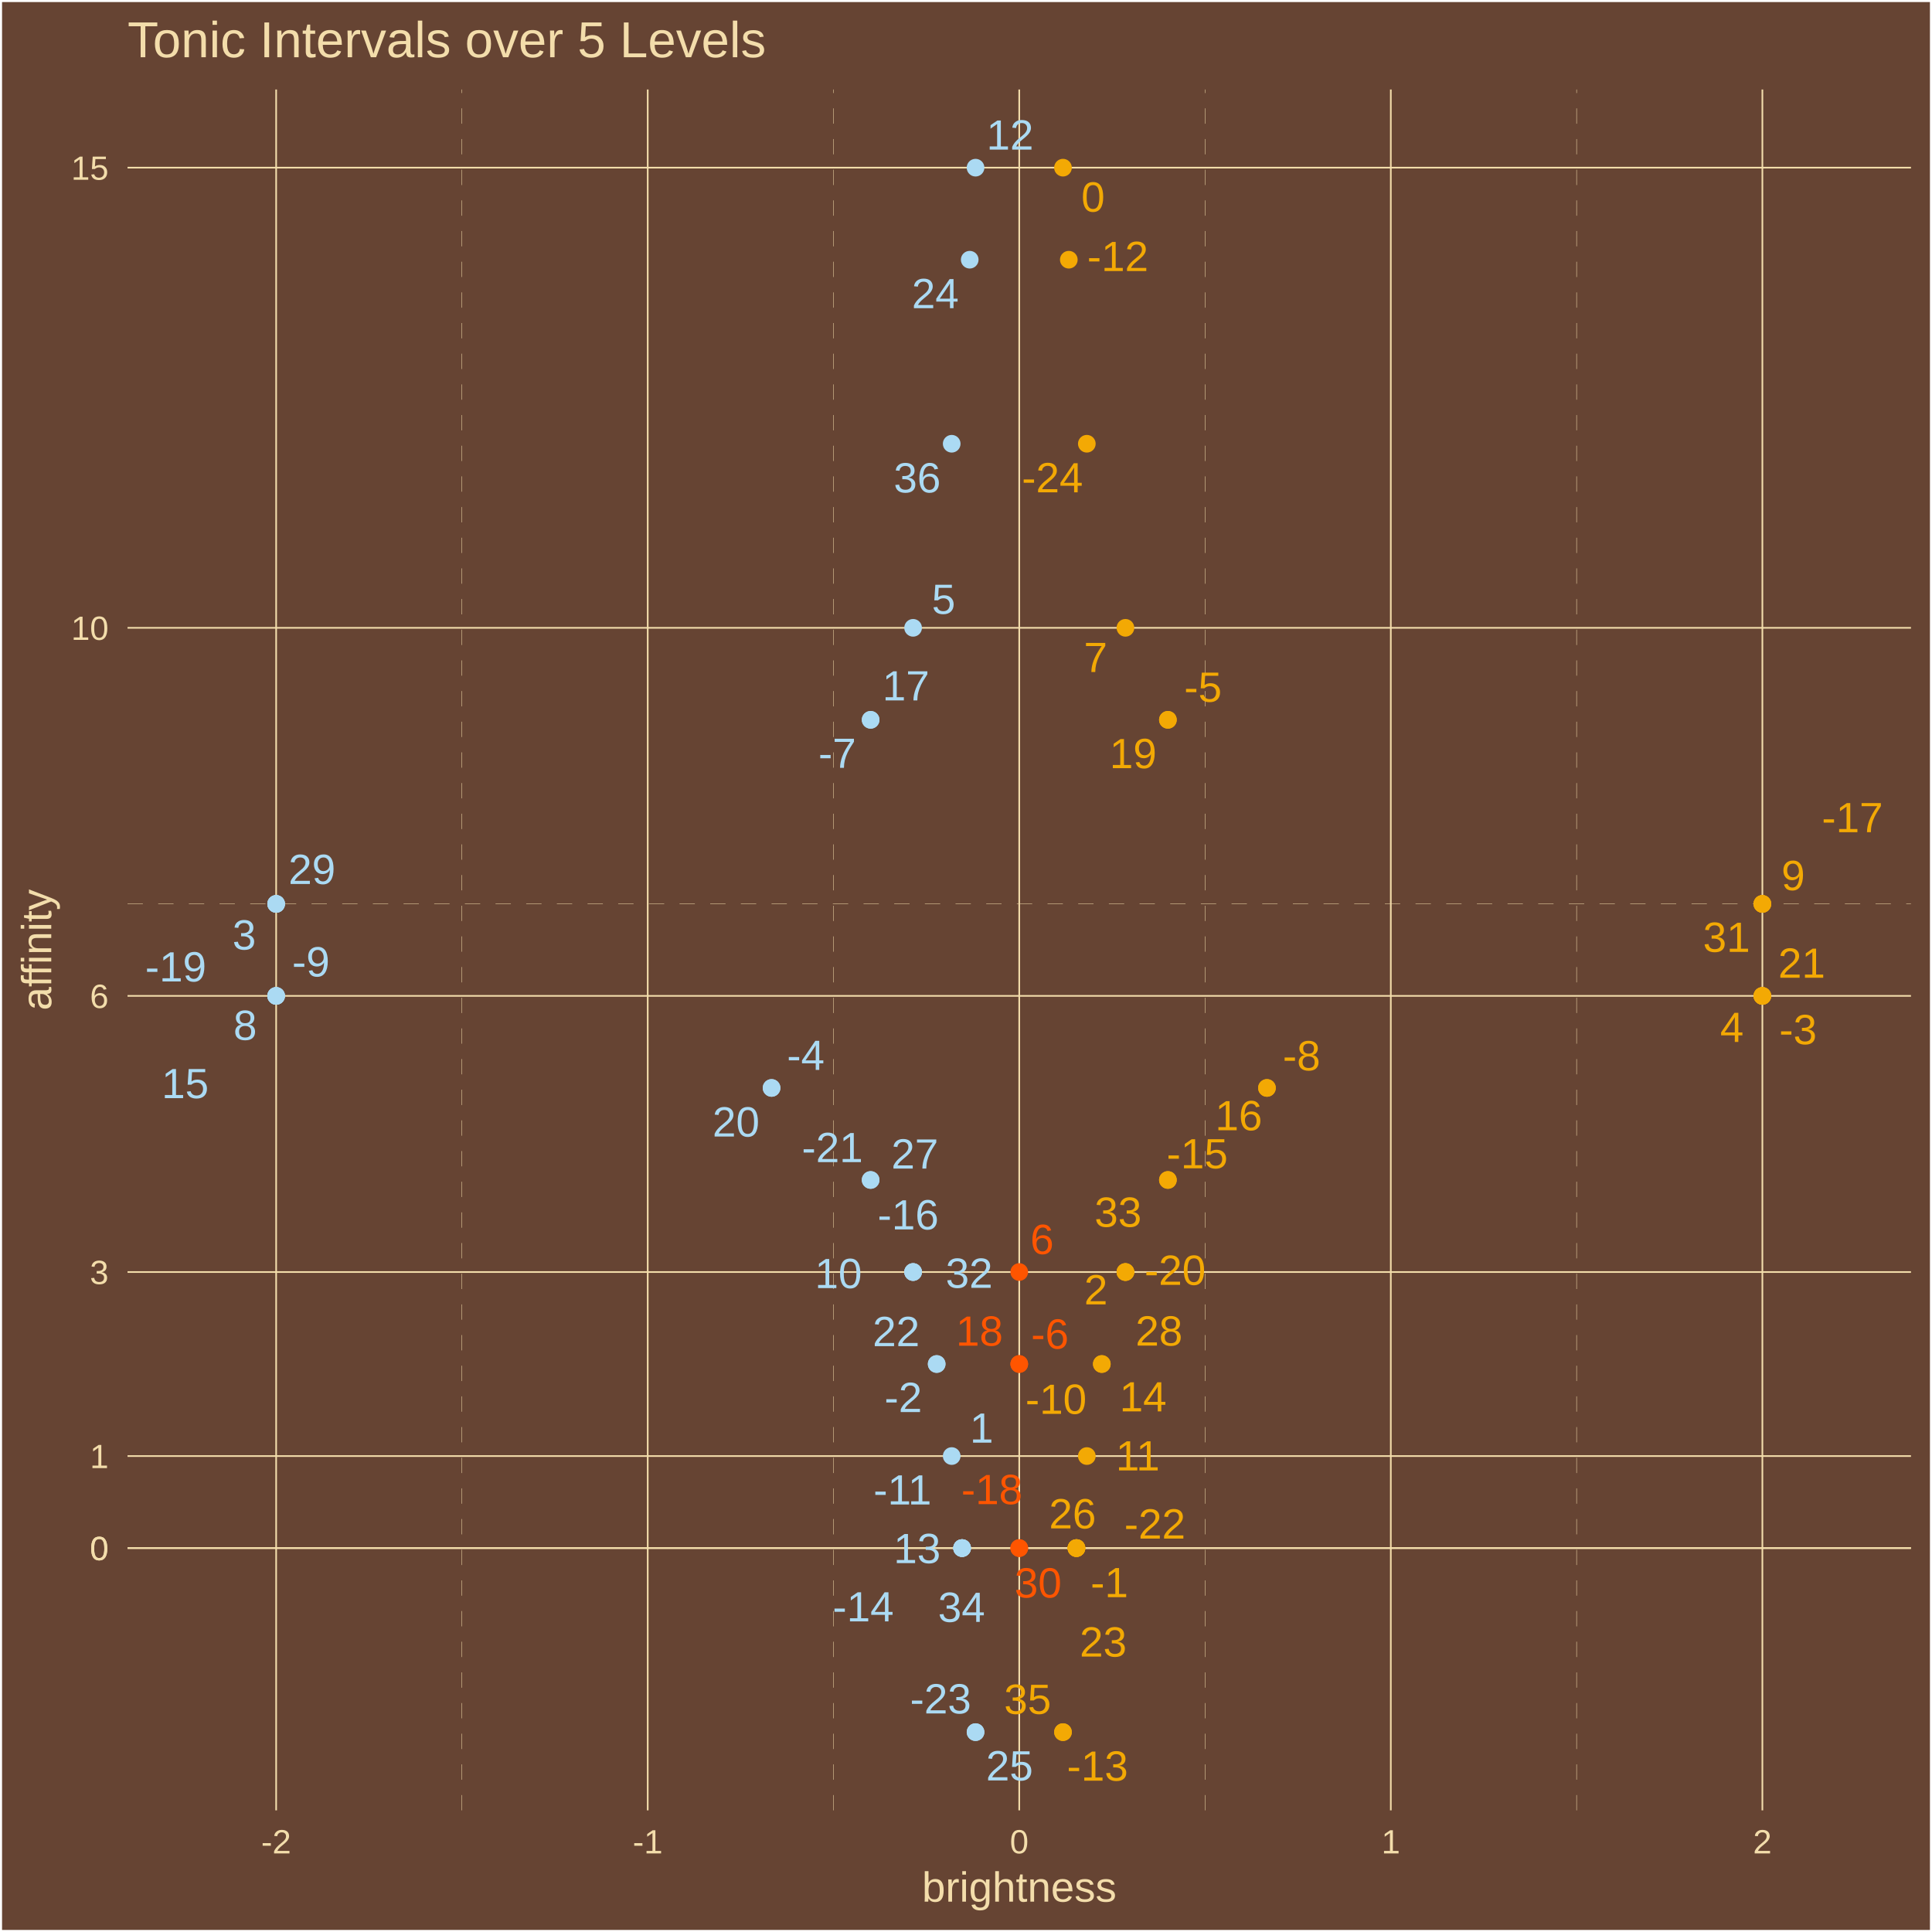
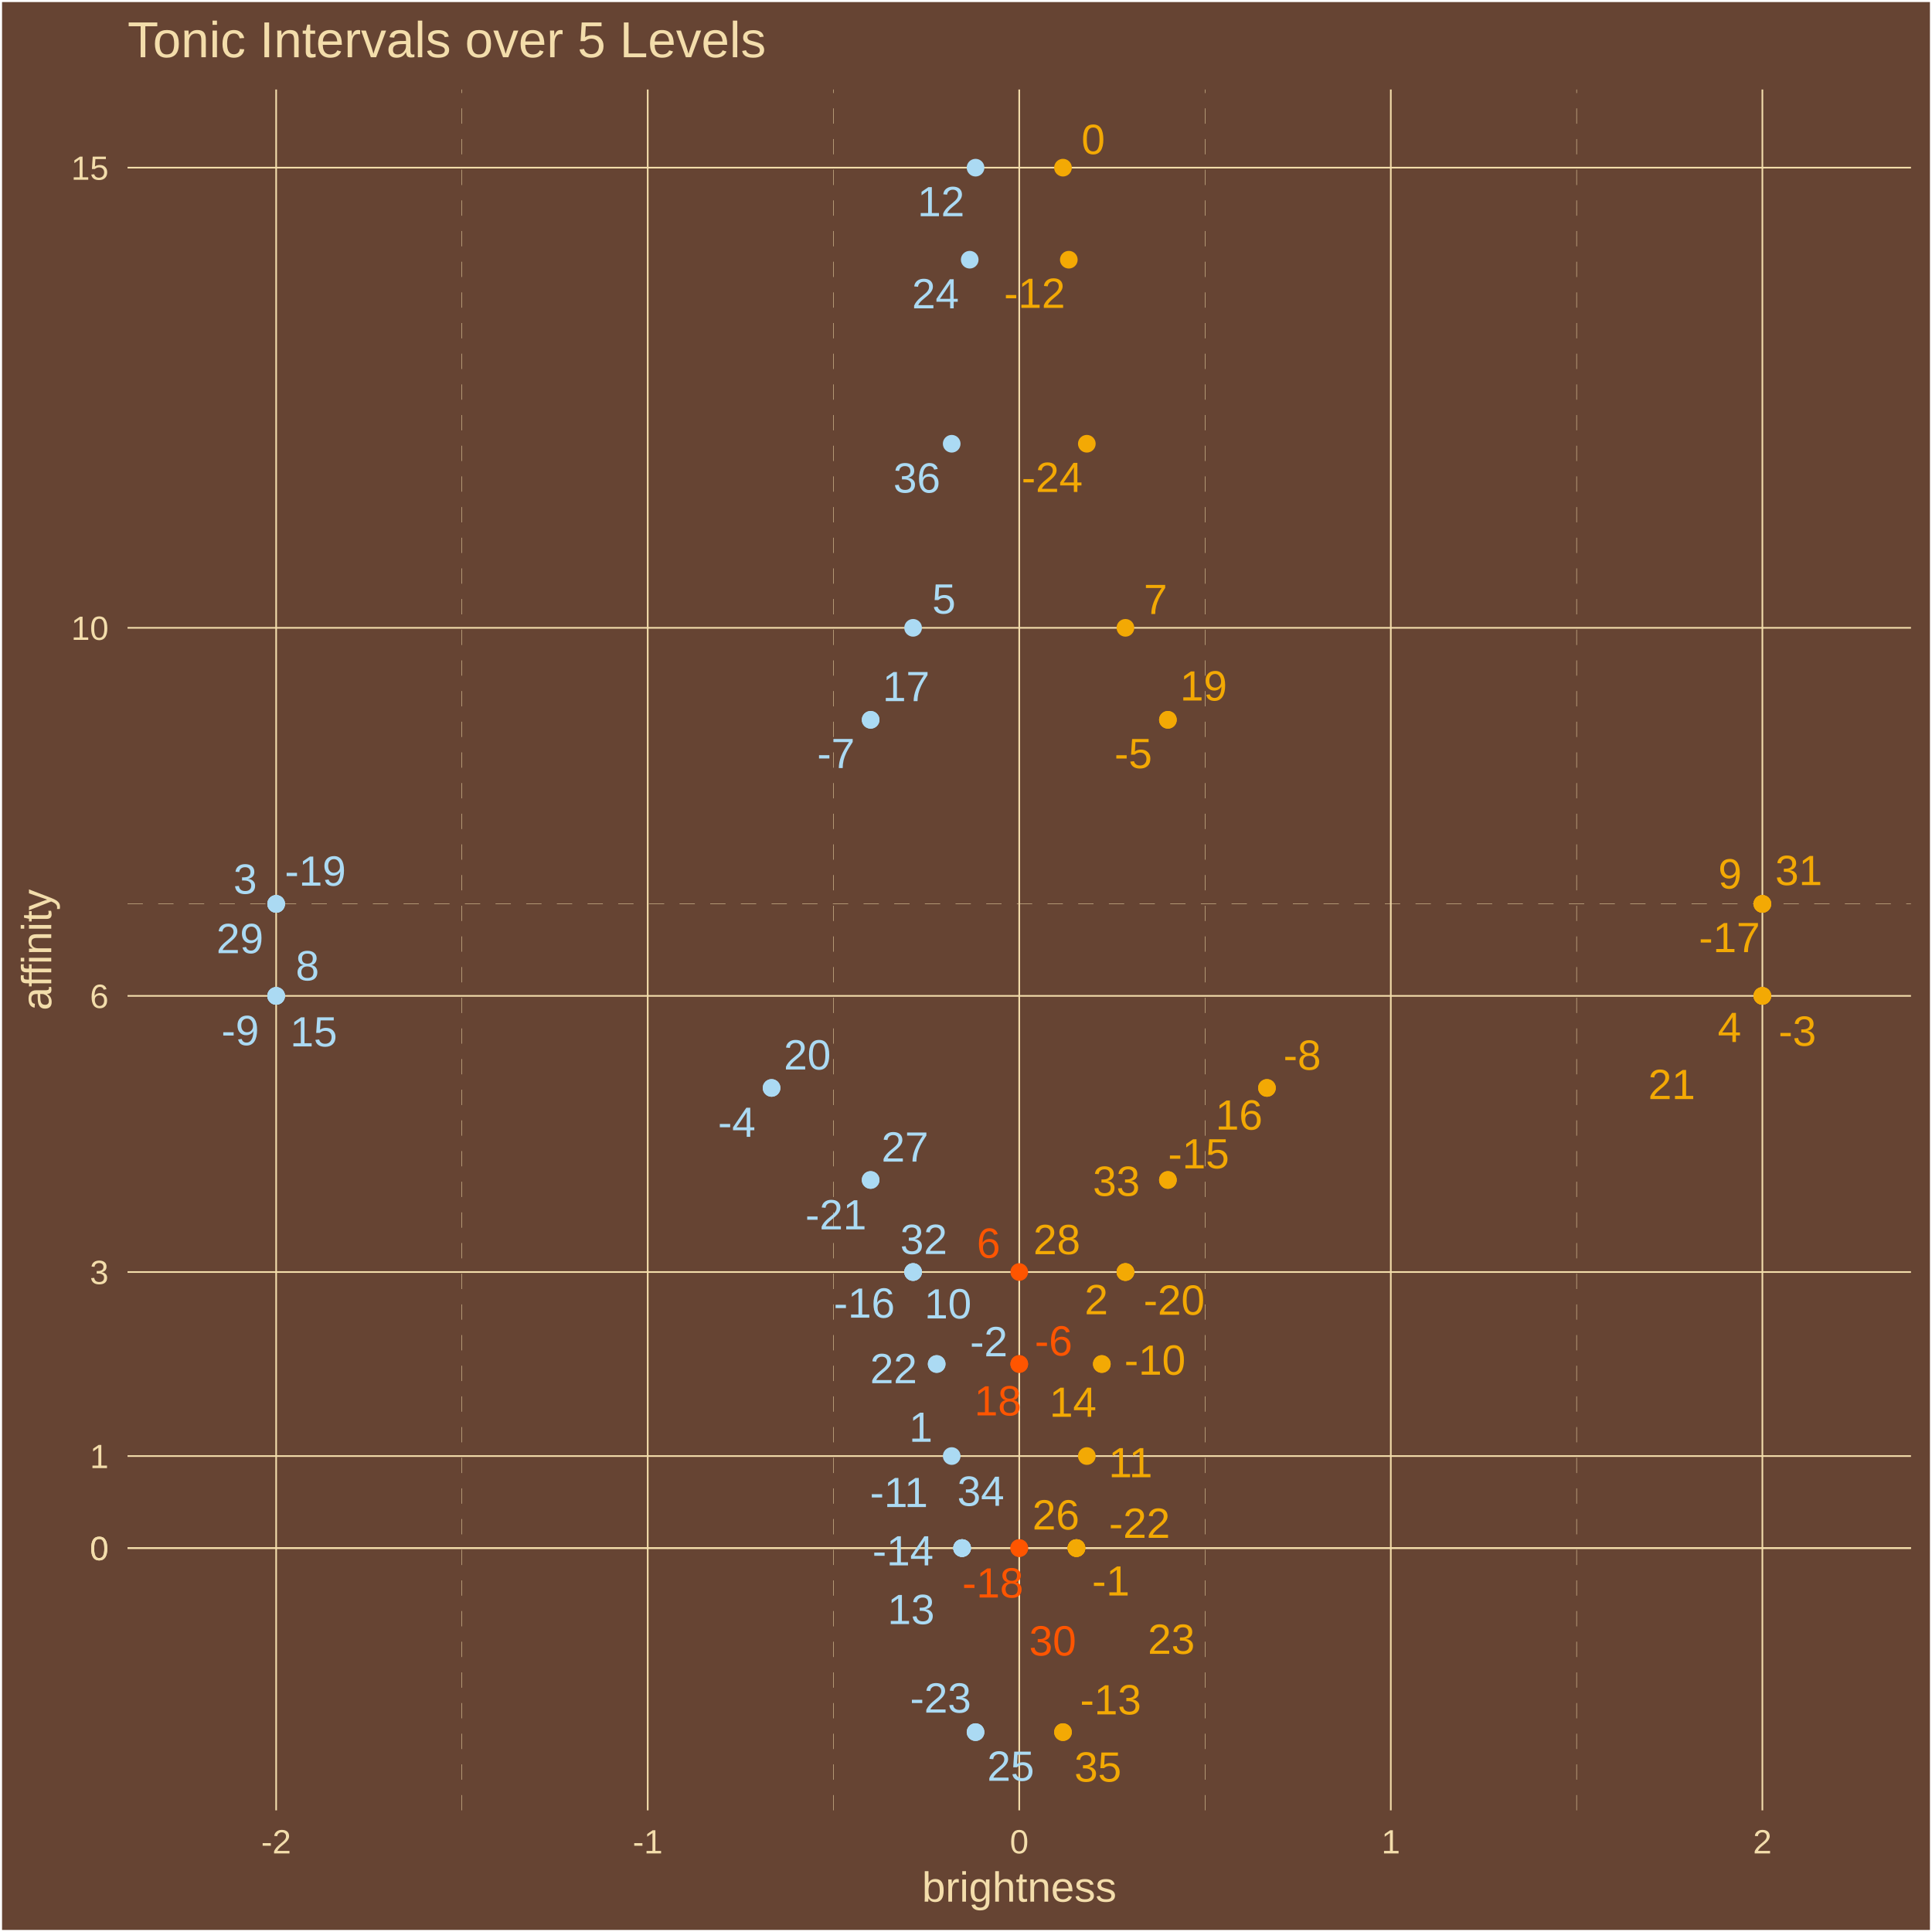
<svg xmlns="http://www.w3.org/2000/svg" class="svglite" width="504.00pt" height="504.00pt" viewBox="0 0 504.00 504.00">
  <defs>
    <style type="text/css">
    .svglite line, .svglite polyline, .svglite polygon, .svglite path, .svglite rect, .svglite circle {
      fill: none;
      stroke: #000000;
      stroke-linecap: round;
      stroke-linejoin: round;
      stroke-miterlimit: 10.00;
    }
    .svglite text {
      white-space: pre;
    }
  </style>
  </defs>
  <rect width="100%" height="100%" style="stroke: none; fill: #664433;" />
  <defs>
    <clipPath id="cpMC4wMHw1MDQuMDB8MC4wMHw1MDQuMDA=">
      <rect x="0.00" y="0.00" width="504.00" height="504.00" />
    </clipPath>
  </defs>
  <g clip-path="url(#cpMC4wMHw1MDQuMDB8MC4wMHw1MDQuMDA=)">
    <rect x="0.00" y="0" width="504.00" height="504.00" style="stroke-width: 1.07; stroke: #FFFFFF; fill: #664433;" />
  </g>
  <defs>
    <clipPath id="cpMzMuMjd8NDk4LjUyfDIzLjM0fDQ3Mi4yNw==">
      <rect x="33.27" y="23.34" width="465.25" height="448.93" />
    </clipPath>
  </defs>
  <g clip-path="url(#cpMzMuMjd8NDk4LjUyfDIzLjM0fDQ3Mi4yNw==)">
    <rect x="33.27" y="23.34" width="465.25" height="448.93" style="stroke-width: 1.07; stroke: none; fill: #664433;" />
    <polyline points="33.27,235.80 498.52,235.80 " style="stroke-width: 0.11; stroke: #F3DDAB; stroke-dasharray: 4.00,4.00; stroke-linecap: butt;" />
    <polyline points="120.50,472.27 120.50,23.34 " style="stroke-width: 0.11; stroke: #F3DDAB; stroke-dasharray: 4.00,4.00; stroke-linecap: butt;" />
    <polyline points="217.43,472.27 217.43,23.34 " style="stroke-width: 0.11; stroke: #F3DDAB; stroke-dasharray: 4.00,4.00; stroke-linecap: butt;" />
    <polyline points="314.36,472.27 314.36,23.34 " style="stroke-width: 0.11; stroke: #F3DDAB; stroke-dasharray: 4.00,4.00; stroke-linecap: butt;" />
    <polyline points="411.29,472.27 411.29,23.34 " style="stroke-width: 0.11; stroke: #F3DDAB; stroke-dasharray: 4.00,4.00; stroke-linecap: butt;" />
    <polyline points="33.27,403.85 498.52,403.85 " style="stroke-width: 0.43; stroke: #F3DDAB; stroke-linecap: butt;" />
    <polyline points="33.27,403.85 498.52,403.85 " style="stroke-width: 0.43; stroke: #F3DDAB; stroke-linecap: butt;" />
    <polyline points="33.27,379.84 498.52,379.84 " style="stroke-width: 0.43; stroke: #F3DDAB; stroke-linecap: butt;" />
    <polyline points="33.27,331.83 498.52,331.83 " style="stroke-width: 0.43; stroke: #F3DDAB; stroke-linecap: butt;" />
    <polyline points="33.27,259.80 498.52,259.80 " style="stroke-width: 0.43; stroke: #F3DDAB; stroke-linecap: butt;" />
    <polyline points="33.27,163.78 498.52,163.78 " style="stroke-width: 0.43; stroke: #F3DDAB; stroke-linecap: butt;" />
    <polyline points="33.27,43.74 498.52,43.74 " style="stroke-width: 0.43; stroke: #F3DDAB; stroke-linecap: butt;" />
    <polyline points="72.04,472.27 72.04,23.34 " style="stroke-width: 0.43; stroke: #F3DDAB; stroke-linecap: butt;" />
    <polyline points="168.97,472.27 168.97,23.34 " style="stroke-width: 0.43; stroke: #F3DDAB; stroke-linecap: butt;" />
    <polyline points="265.89,472.27 265.89,23.34 " style="stroke-width: 0.43; stroke: #F3DDAB; stroke-linecap: butt;" />
    <polyline points="362.82,472.27 362.82,23.34 " style="stroke-width: 0.43; stroke: #F3DDAB; stroke-linecap: butt;" />
    <polyline points="459.75,472.27 459.75,23.34 " style="stroke-width: 0.43; stroke: #F3DDAB; stroke-linecap: butt;" />
    <circle cx="283.52" cy="115.76" r="1.95" style="stroke-width: 0.71; stroke: #F3A904; fill: #F3A904;" />
    <circle cx="254.49" cy="451.86" r="1.95" style="stroke-width: 0.71; stroke: #ABDAF3; fill: #ABDAF3;" />
    <circle cx="280.81" cy="403.85" r="1.95" style="stroke-width: 0.71; stroke: #F3A904; fill: #F3A904;" />
    <circle cx="227.12" cy="307.82" r="1.95" style="stroke-width: 0.71; stroke: #ABDAF3; fill: #ABDAF3;" />
    <circle cx="293.59" cy="331.83" r="1.95" style="stroke-width: 0.71; stroke: #F3A904; fill: #F3A904;" />
    <circle cx="72.04" cy="235.80" r="1.95" style="stroke-width: 0.71; stroke: #ABDAF3; fill: #ABDAF3;" />
    <circle cx="265.89" cy="403.85" r="1.95" style="stroke-width: 0.71; stroke: #FF5500; fill: #FF5500;" />
    <circle cx="459.75" cy="235.80" r="1.95" style="stroke-width: 0.71; stroke: #F3A904; fill: #F3A904;" />
    <circle cx="238.20" cy="331.83" r="1.95" style="stroke-width: 0.71; stroke: #ABDAF3; fill: #ABDAF3;" />
    <circle cx="304.67" cy="307.82" r="1.95" style="stroke-width: 0.71; stroke: #F3A904; fill: #F3A904;" />
    <circle cx="250.98" cy="403.85" r="1.95" style="stroke-width: 0.71; stroke: #ABDAF3; fill: #ABDAF3;" />
    <circle cx="277.30" cy="451.86" r="1.95" style="stroke-width: 0.71; stroke: #F3A904; fill: #F3A904;" />
    <circle cx="278.82" cy="67.75" r="1.95" style="stroke-width: 0.71; stroke: #F3A904; fill: #F3A904;" />
    <circle cx="250.98" cy="403.85" r="1.95" style="stroke-width: 0.71; stroke: #ABDAF3; fill: #ABDAF3;" />
    <circle cx="287.43" cy="355.83" r="1.95" style="stroke-width: 0.71; stroke: #F3A904; fill: #F3A904;" />
    <circle cx="72.04" cy="259.80" r="1.95" style="stroke-width: 0.71; stroke: #ABDAF3; fill: #ABDAF3;" />
    <circle cx="330.51" cy="283.81" r="1.95" style="stroke-width: 0.71; stroke: #F3A904; fill: #F3A904;" />
    <circle cx="227.12" cy="187.78" r="1.95" style="stroke-width: 0.71; stroke: #ABDAF3; fill: #ABDAF3;" />
    <circle cx="265.89" cy="355.83" r="1.95" style="stroke-width: 0.71; stroke: #FF5500; fill: #FF5500;" />
    <circle cx="304.67" cy="187.78" r="1.95" style="stroke-width: 0.71; stroke: #F3A904; fill: #F3A904;" />
    <circle cx="201.28" cy="283.81" r="1.95" style="stroke-width: 0.71; stroke: #ABDAF3; fill: #ABDAF3;" />
    <circle cx="459.75" cy="259.80" r="1.95" style="stroke-width: 0.71; stroke: #F3A904; fill: #F3A904;" />
    <circle cx="244.35" cy="355.83" r="1.95" style="stroke-width: 0.71; stroke: #ABDAF3; fill: #ABDAF3;" />
    <circle cx="280.81" cy="403.85" r="1.95" style="stroke-width: 0.71; stroke: #F3A904; fill: #F3A904;" />
    <circle cx="277.30" cy="43.74" r="1.95" style="stroke-width: 0.71; stroke: #F3A904; fill: #F3A904;" />
    <circle cx="248.27" cy="379.84" r="1.95" style="stroke-width: 0.71; stroke: #ABDAF3; fill: #ABDAF3;" />
    <circle cx="293.59" cy="331.83" r="1.95" style="stroke-width: 0.71; stroke: #F3A904; fill: #F3A904;" />
    <circle cx="72.04" cy="235.80" r="1.95" style="stroke-width: 0.71; stroke: #ABDAF3; fill: #ABDAF3;" />
    <circle cx="459.75" cy="259.80" r="1.95" style="stroke-width: 0.71; stroke: #F3A904; fill: #F3A904;" />
    <circle cx="238.20" cy="163.78" r="1.95" style="stroke-width: 0.71; stroke: #ABDAF3; fill: #ABDAF3;" />
    <circle cx="265.89" cy="331.83" r="1.95" style="stroke-width: 0.71; stroke: #FF5500; fill: #FF5500;" />
    <circle cx="293.59" cy="163.78" r="1.95" style="stroke-width: 0.71; stroke: #F3A904; fill: #F3A904;" />
    <circle cx="72.04" cy="259.80" r="1.95" style="stroke-width: 0.71; stroke: #ABDAF3; fill: #ABDAF3;" />
    <circle cx="459.75" cy="235.80" r="1.95" style="stroke-width: 0.71; stroke: #F3A904; fill: #F3A904;" />
    <circle cx="238.20" cy="331.83" r="1.95" style="stroke-width: 0.71; stroke: #ABDAF3; fill: #ABDAF3;" />
    <circle cx="283.52" cy="379.84" r="1.95" style="stroke-width: 0.71; stroke: #F3A904; fill: #F3A904;" />
    <circle cx="254.49" cy="43.74" r="1.95" style="stroke-width: 0.71; stroke: #ABDAF3; fill: #ABDAF3;" />
    <circle cx="250.98" cy="403.85" r="1.95" style="stroke-width: 0.71; stroke: #ABDAF3; fill: #ABDAF3;" />
    <circle cx="287.43" cy="355.83" r="1.95" style="stroke-width: 0.71; stroke: #F3A904; fill: #F3A904;" />
    <circle cx="72.04" cy="259.80" r="1.95" style="stroke-width: 0.71; stroke: #ABDAF3; fill: #ABDAF3;" />
    <circle cx="330.51" cy="283.81" r="1.95" style="stroke-width: 0.71; stroke: #F3A904; fill: #F3A904;" />
    <circle cx="227.12" cy="187.78" r="1.95" style="stroke-width: 0.71; stroke: #ABDAF3; fill: #ABDAF3;" />
    <circle cx="265.89" cy="355.83" r="1.95" style="stroke-width: 0.71; stroke: #FF5500; fill: #FF5500;" />
    <circle cx="304.67" cy="187.78" r="1.95" style="stroke-width: 0.71; stroke: #F3A904; fill: #F3A904;" />
    <circle cx="201.28" cy="283.81" r="1.95" style="stroke-width: 0.71; stroke: #ABDAF3; fill: #ABDAF3;" />
    <circle cx="459.75" cy="259.80" r="1.95" style="stroke-width: 0.71; stroke: #F3A904; fill: #F3A904;" />
    <circle cx="244.35" cy="355.83" r="1.95" style="stroke-width: 0.71; stroke: #ABDAF3; fill: #ABDAF3;" />
    <circle cx="280.81" cy="403.85" r="1.95" style="stroke-width: 0.71; stroke: #F3A904; fill: #F3A904;" />
    <circle cx="252.97" cy="67.75" r="1.95" style="stroke-width: 0.71; stroke: #ABDAF3; fill: #ABDAF3;" />
    <circle cx="254.49" cy="451.86" r="1.95" style="stroke-width: 0.71; stroke: #ABDAF3; fill: #ABDAF3;" />
    <circle cx="280.81" cy="403.85" r="1.95" style="stroke-width: 0.71; stroke: #F3A904; fill: #F3A904;" />
    <circle cx="227.12" cy="307.82" r="1.95" style="stroke-width: 0.71; stroke: #ABDAF3; fill: #ABDAF3;" />
    <circle cx="293.59" cy="331.83" r="1.95" style="stroke-width: 0.71; stroke: #F3A904; fill: #F3A904;" />
    <circle cx="72.04" cy="235.80" r="1.95" style="stroke-width: 0.71; stroke: #ABDAF3; fill: #ABDAF3;" />
    <circle cx="265.89" cy="403.85" r="1.95" style="stroke-width: 0.71; stroke: #FF5500; fill: #FF5500;" />
    <circle cx="459.75" cy="235.80" r="1.95" style="stroke-width: 0.71; stroke: #F3A904; fill: #F3A904;" />
    <circle cx="238.20" cy="331.83" r="1.95" style="stroke-width: 0.71; stroke: #ABDAF3; fill: #ABDAF3;" />
    <circle cx="304.67" cy="307.82" r="1.95" style="stroke-width: 0.71; stroke: #F3A904; fill: #F3A904;" />
    <circle cx="250.98" cy="403.85" r="1.95" style="stroke-width: 0.71; stroke: #ABDAF3; fill: #ABDAF3;" />
    <circle cx="277.30" cy="451.86" r="1.95" style="stroke-width: 0.71; stroke: #F3A904; fill: #F3A904;" />
    <circle cx="248.27" cy="115.76" r="1.95" style="stroke-width: 0.71; stroke: #ABDAF3; fill: #ABDAF3;" />
-     <line x1="291.50" y1="398.28" x2="281.81" y2="403.32" style="stroke-width: 1.07; stroke: none;" />
-     <line x1="55.62" y1="251.14" x2="71.22" y2="236.56" style="stroke-width: 1.07; stroke: none;" />
-     <line x1="260.08" y1="394.18" x2="265.32" y2="402.89" style="stroke-width: 1.07; stroke: none;" />
-     <line x1="473.46" y1="214.18" x2="460.35" y2="234.86" style="stroke-width: 1.07; stroke: none;" />
-     <line x1="236.92" y1="322.52" x2="238.05" y2="330.73" style="stroke-width: 1.07; stroke: none;" />
-     <line x1="234.96" y1="418.08" x2="250.14" y2="404.59" style="stroke-width: 1.07; stroke: none;" />
-     <line x1="245.20" y1="390.37" x2="250.55" y2="402.83" style="stroke-width: 1.07; stroke: none;" />
-     <line x1="226.64" y1="332.07" x2="237.06" y2="331.85" style="stroke-width: 1.07; stroke: none;" />
-     <line x1="56.23" y1="281.57" x2="71.38" y2="260.71" style="stroke-width: 1.07; stroke: none;" />
-     <line x1="287.37" y1="422.45" x2="281.17" y2="404.89" style="stroke-width: 1.07; stroke: none;" />
-     <line x1="300.36" y1="341.31" x2="294.24" y2="332.73" style="stroke-width: 1.07; stroke: none;" />
-     <line x1="250.84" y1="413.38" x2="250.97" y2="404.95" style="stroke-width: 1.07; stroke: none;" />
-     <text x="274.54" y="128.44" text-anchor="middle" style="font-size: 11.04px;fill: #F3A904; font-family: &quot;Arial&quot;;" textLength="15.94px" lengthAdjust="spacingAndGlyphs">-24</text>
-     <text x="245.39" y="446.99" text-anchor="middle" style="font-size: 11.04px;fill: #ABDAF3; font-family: &quot;Arial&quot;;" textLength="15.94px" lengthAdjust="spacingAndGlyphs">-23</text>
-     <text x="301.27" y="401.37" text-anchor="middle" style="font-size: 11.04px;fill: #F3A904; font-family: &quot;Arial&quot;;" textLength="15.94px" lengthAdjust="spacingAndGlyphs">-22</text>
-     <text x="217.14" y="303.17" text-anchor="middle" style="font-size: 11.04px;fill: #ABDAF3; font-family: &quot;Arial&quot;;" textLength="15.94px" lengthAdjust="spacingAndGlyphs">-21</text>
-     <text x="306.55" y="335.18" text-anchor="middle" style="font-size: 11.04px;fill: #F3A904; font-family: &quot;Arial&quot;;" textLength="15.94px" lengthAdjust="spacingAndGlyphs">-20</text>
-     <text x="45.85" y="256.03" text-anchor="middle" style="font-size: 11.04px;fill: #ABDAF3; font-family: &quot;Arial&quot;;" textLength="15.94px" lengthAdjust="spacingAndGlyphs">-19</text>
-     <text x="258.75" y="392.38" text-anchor="middle" style="font-size: 11.04px;fill: #FF5500; font-family: &quot;Arial&quot;;" textLength="15.94px" lengthAdjust="spacingAndGlyphs">-18</text>
-     <text x="483.23" y="217.09" text-anchor="middle" style="font-size: 11.04px;fill: #F3A904; font-family: &quot;Arial&quot;;" textLength="15.94px" lengthAdjust="spacingAndGlyphs">-17</text>
-     <text x="236.91" y="320.72" text-anchor="middle" style="font-size: 11.04px;fill: #ABDAF3; font-family: &quot;Arial&quot;;" textLength="15.94px" lengthAdjust="spacingAndGlyphs">-16</text>
-     <text x="312.32" y="304.78" text-anchor="middle" style="font-size: 11.04px;fill: #F3A904; font-family: &quot;Arial&quot;;" textLength="15.94px" lengthAdjust="spacingAndGlyphs">-15</text>
-     <text x="225.19" y="422.98" text-anchor="middle" style="font-size: 11.04px;fill: #ABDAF3; font-family: &quot;Arial&quot;;" textLength="15.94px" lengthAdjust="spacingAndGlyphs">-14</text>
-     <text x="286.31" y="464.52" text-anchor="middle" style="font-size: 11.04px;fill: #F3A904; font-family: &quot;Arial&quot;;" textLength="15.94px" lengthAdjust="spacingAndGlyphs">-13</text>
-     <text x="291.60" y="70.71" text-anchor="middle" style="font-size: 11.04px;fill: #F3A904; font-family: &quot;Arial&quot;;" textLength="15.94px" lengthAdjust="spacingAndGlyphs">-12</text>
-     <text x="235.43" y="392.48" text-anchor="middle" style="font-size: 11.04px;fill: #ABDAF3; font-family: &quot;Arial&quot;;" textLength="15.94px" lengthAdjust="spacingAndGlyphs">-11</text>
-     <text x="275.48" y="368.83" text-anchor="middle" style="font-size: 11.04px;fill: #F3A904; font-family: &quot;Arial&quot;;" textLength="15.94px" lengthAdjust="spacingAndGlyphs">-10</text>
-     <text x="81.11" y="254.73" text-anchor="middle" style="font-size: 11.04px;fill: #ABDAF3; font-family: &quot;Arial&quot;;" textLength="9.81px" lengthAdjust="spacingAndGlyphs">-9</text>
-     <text x="339.54" y="279.23" text-anchor="middle" style="font-size: 11.04px;fill: #F3A904; font-family: &quot;Arial&quot;;" textLength="9.81px" lengthAdjust="spacingAndGlyphs">-8</text>
-     <text x="218.41" y="200.31" text-anchor="middle" style="font-size: 11.04px;fill: #ABDAF3; font-family: &quot;Arial&quot;;" textLength="9.81px" lengthAdjust="spacingAndGlyphs">-7</text>
-     <text x="273.89" y="351.83" text-anchor="middle" style="font-size: 11.04px;fill: #FF5500; font-family: &quot;Arial&quot;;" textLength="9.81px" lengthAdjust="spacingAndGlyphs">-6</text>
-     <text x="313.82" y="183.07" text-anchor="middle" style="font-size: 11.04px;fill: #F3A904; font-family: &quot;Arial&quot;;" textLength="9.81px" lengthAdjust="spacingAndGlyphs">-5</text>
-     <text x="210.20" y="279.11" text-anchor="middle" style="font-size: 11.04px;fill: #ABDAF3; font-family: &quot;Arial&quot;;" textLength="9.81px" lengthAdjust="spacingAndGlyphs">-4</text>
-     <text x="469.05" y="272.41" text-anchor="middle" style="font-size: 11.04px;fill: #F3A904; font-family: &quot;Arial&quot;;" textLength="9.81px" lengthAdjust="spacingAndGlyphs">-3</text>
-     <text x="235.64" y="368.36" text-anchor="middle" style="font-size: 11.04px;fill: #ABDAF3; font-family: &quot;Arial&quot;;" textLength="9.81px" lengthAdjust="spacingAndGlyphs">-2</text>
-     <text x="289.41" y="416.65" text-anchor="middle" style="font-size: 11.04px;fill: #F3A904; font-family: &quot;Arial&quot;;" textLength="9.81px" lengthAdjust="spacingAndGlyphs">-1</text>
-     <text x="285.14" y="55.21" text-anchor="middle" style="font-size: 11.04px;fill: #F3A904; font-family: &quot;Arial&quot;;" textLength="6.13px" lengthAdjust="spacingAndGlyphs">0</text>
-     <text x="256.07" y="376.34" text-anchor="middle" style="font-size: 11.04px;fill: #ABDAF3; font-family: &quot;Arial&quot;;" textLength="6.13px" lengthAdjust="spacingAndGlyphs">1</text>
-     <text x="285.89" y="340.27" text-anchor="middle" style="font-size: 11.04px;fill: #F3A904; font-family: &quot;Arial&quot;;" textLength="6.13px" lengthAdjust="spacingAndGlyphs">2</text>
-     <text x="63.71" y="247.71" text-anchor="middle" style="font-size: 11.04px;fill: #ABDAF3; font-family: &quot;Arial&quot;;" textLength="6.13px" lengthAdjust="spacingAndGlyphs">3</text>
-     <text x="451.80" y="271.81" text-anchor="middle" style="font-size: 11.04px;fill: #F3A904; font-family: &quot;Arial&quot;;" textLength="6.13px" lengthAdjust="spacingAndGlyphs">4</text>
-     <text x="246.15" y="160.13" text-anchor="middle" style="font-size: 11.04px;fill: #ABDAF3; font-family: &quot;Arial&quot;;" textLength="6.13px" lengthAdjust="spacingAndGlyphs">5</text>
-     <text x="271.83" y="327.14" text-anchor="middle" style="font-size: 11.04px;fill: #FF5500; font-family: &quot;Arial&quot;;" textLength="6.13px" lengthAdjust="spacingAndGlyphs">6</text>
-     <text x="285.81" y="175.31" text-anchor="middle" style="font-size: 11.04px;fill: #F3A904; font-family: &quot;Arial&quot;;" textLength="6.13px" lengthAdjust="spacingAndGlyphs">7</text>
-     <text x="63.95" y="271.28" text-anchor="middle" style="font-size: 11.04px;fill: #ABDAF3; font-family: &quot;Arial&quot;;" textLength="6.13px" lengthAdjust="spacingAndGlyphs">8</text>
-     <text x="467.79" y="232.21" text-anchor="middle" style="font-size: 11.04px;fill: #F3A904; font-family: &quot;Arial&quot;;" textLength="6.13px" lengthAdjust="spacingAndGlyphs">9</text>
-     <text x="218.71" y="336.03" text-anchor="middle" style="font-size: 11.04px;fill: #ABDAF3; font-family: &quot;Arial&quot;;" textLength="12.27px" lengthAdjust="spacingAndGlyphs">10</text>
-     <text x="296.81" y="383.59" text-anchor="middle" style="font-size: 11.04px;fill: #F3A904; font-family: &quot;Arial&quot;;" textLength="12.27px" lengthAdjust="spacingAndGlyphs">11</text>
-     <text x="263.48" y="39.02" text-anchor="middle" style="font-size: 11.04px;fill: #ABDAF3; font-family: &quot;Arial&quot;;" textLength="12.27px" lengthAdjust="spacingAndGlyphs">12</text>
-     <text x="239.25" y="407.77" text-anchor="middle" style="font-size: 11.04px;fill: #ABDAF3; font-family: &quot;Arial&quot;;" textLength="12.27px" lengthAdjust="spacingAndGlyphs">13</text>
-     <text x="298.19" y="368.19" text-anchor="middle" style="font-size: 11.04px;fill: #F3A904; font-family: &quot;Arial&quot;;" textLength="12.27px" lengthAdjust="spacingAndGlyphs">14</text>
-     <text x="48.30" y="286.48" text-anchor="middle" style="font-size: 11.04px;fill: #ABDAF3; font-family: &quot;Arial&quot;;" textLength="12.27px" lengthAdjust="spacingAndGlyphs">15</text>
-     <text x="323.14" y="294.85" text-anchor="middle" style="font-size: 11.04px;fill: #F3A904; font-family: &quot;Arial&quot;;" textLength="12.27px" lengthAdjust="spacingAndGlyphs">16</text>
-     <text x="236.32" y="182.71" text-anchor="middle" style="font-size: 11.04px;fill: #ABDAF3; font-family: &quot;Arial&quot;;" textLength="12.27px" lengthAdjust="spacingAndGlyphs">17</text>
-     <text x="255.52" y="351.05" text-anchor="middle" style="font-size: 11.04px;fill: #FF5500; font-family: &quot;Arial&quot;;" textLength="12.27px" lengthAdjust="spacingAndGlyphs">18</text>
-     <text x="295.60" y="200.39" text-anchor="middle" style="font-size: 11.04px;fill: #F3A904; font-family: &quot;Arial&quot;;" textLength="12.27px" lengthAdjust="spacingAndGlyphs">19</text>
-     <text x="192.00" y="296.49" text-anchor="middle" style="font-size: 11.04px;fill: #ABDAF3; font-family: &quot;Arial&quot;;" textLength="12.27px" lengthAdjust="spacingAndGlyphs">20</text>
-     <text x="470.01" y="255.06" text-anchor="middle" style="font-size: 11.04px;fill: #F3A904; font-family: &quot;Arial&quot;;" textLength="12.27px" lengthAdjust="spacingAndGlyphs">21</text>
-     <text x="233.78" y="351.17" text-anchor="middle" style="font-size: 11.04px;fill: #ABDAF3; font-family: &quot;Arial&quot;;" textLength="12.27px" lengthAdjust="spacingAndGlyphs">22</text>
-     <text x="287.79" y="432.16" text-anchor="middle" style="font-size: 11.04px;fill: #F3A904; font-family: &quot;Arial&quot;;" textLength="12.27px" lengthAdjust="spacingAndGlyphs">23</text>
-     <text x="243.99" y="80.40" text-anchor="middle" style="font-size: 11.04px;fill: #ABDAF3; font-family: &quot;Arial&quot;;" textLength="12.27px" lengthAdjust="spacingAndGlyphs">24</text>
-     <text x="263.35" y="464.45" text-anchor="middle" style="font-size: 11.04px;fill: #ABDAF3; font-family: &quot;Arial&quot;;" textLength="12.27px" lengthAdjust="spacingAndGlyphs">25</text>
-     <text x="279.79" y="398.71" text-anchor="middle" style="font-size: 11.04px;fill: #F3A904; font-family: &quot;Arial&quot;;" textLength="12.27px" lengthAdjust="spacingAndGlyphs">26</text>
-     <text x="238.65" y="304.84" text-anchor="middle" style="font-size: 11.04px;fill: #ABDAF3; font-family: &quot;Arial&quot;;" textLength="12.27px" lengthAdjust="spacingAndGlyphs">27</text>
-     <text x="302.36" y="351.02" text-anchor="middle" style="font-size: 11.04px;fill: #F3A904; font-family: &quot;Arial&quot;;" textLength="12.27px" lengthAdjust="spacingAndGlyphs">28</text>
-     <text x="81.38" y="230.61" text-anchor="middle" style="font-size: 11.04px;fill: #ABDAF3; font-family: &quot;Arial&quot;;" textLength="12.27px" lengthAdjust="spacingAndGlyphs">29</text>
-     <text x="270.80" y="416.75" text-anchor="middle" style="font-size: 11.04px;fill: #FF5500; font-family: &quot;Arial&quot;;" textLength="12.27px" lengthAdjust="spacingAndGlyphs">30</text>
-     <text x="450.40" y="248.31" text-anchor="middle" style="font-size: 11.04px;fill: #F3A904; font-family: &quot;Arial&quot;;" textLength="12.27px" lengthAdjust="spacingAndGlyphs">31</text>
-     <text x="252.83" y="335.95" text-anchor="middle" style="font-size: 11.04px;fill: #ABDAF3; font-family: &quot;Arial&quot;;" textLength="12.27px" lengthAdjust="spacingAndGlyphs">32</text>
-     <text x="291.67" y="320.04" text-anchor="middle" style="font-size: 11.04px;fill: #F3A904; font-family: &quot;Arial&quot;;" textLength="12.27px" lengthAdjust="spacingAndGlyphs">33</text>
-     <text x="250.84" y="423.10" text-anchor="middle" style="font-size: 11.04px;fill: #ABDAF3; font-family: &quot;Arial&quot;;" textLength="12.27px" lengthAdjust="spacingAndGlyphs">34</text>
-     <text x="268.07" y="447.11" text-anchor="middle" style="font-size: 11.04px;fill: #F3A904; font-family: &quot;Arial&quot;;" textLength="12.27px" lengthAdjust="spacingAndGlyphs">35</text>
-     <text x="239.27" y="128.47" text-anchor="middle" style="font-size: 11.04px;fill: #ABDAF3; font-family: &quot;Arial&quot;;" textLength="12.27px" lengthAdjust="spacingAndGlyphs">36</text>
+     <line x1="244.28" y1="390.99" x2="250.47" y2="402.86" style="stroke-width: 1.07; stroke: none;" />
+     <line x1="240.09" y1="413.95" x2="250.16" y2="404.61" style="stroke-width: 1.07; stroke: none;" />
+     <line x1="444.03" y1="281.80" x2="459.10" y2="260.71" style="stroke-width: 1.07; stroke: none;" />
+     <line x1="297.62" y1="426.58" x2="281.47" y2="404.74" style="stroke-width: 1.07; stroke: none;" />
+     <line x1="283.63" y1="324.51" x2="292.68" y2="331.16" style="stroke-width: 1.07; stroke: none;" />
+     <line x1="273.89" y1="422.16" x2="266.34" y2="404.86" style="stroke-width: 1.07; stroke: none;" />
+     <line x1="255.33" y1="394.62" x2="251.45" y2="402.84" style="stroke-width: 1.07; stroke: none;" />
+     <text x="274.47" y="128.34" text-anchor="middle" style="font-size: 11.04px;fill: #F3A904; font-family: &quot;Arial&quot;;" textLength="15.94px" lengthAdjust="spacingAndGlyphs">-24</text>
+     <text x="245.38" y="446.77" text-anchor="middle" style="font-size: 11.04px;fill: #ABDAF3; font-family: &quot;Arial&quot;;" textLength="15.94px" lengthAdjust="spacingAndGlyphs">-23</text>
+     <text x="297.27" y="401.18" text-anchor="middle" style="font-size: 11.04px;fill: #F3A904; font-family: &quot;Arial&quot;;" textLength="15.94px" lengthAdjust="spacingAndGlyphs">-22</text>
+     <text x="218.07" y="320.71" text-anchor="middle" style="font-size: 11.04px;fill: #ABDAF3; font-family: &quot;Arial&quot;;" textLength="15.94px" lengthAdjust="spacingAndGlyphs">-21</text>
+     <text x="306.30" y="342.98" text-anchor="middle" style="font-size: 11.04px;fill: #F3A904; font-family: &quot;Arial&quot;;" textLength="15.94px" lengthAdjust="spacingAndGlyphs">-20</text>
+     <text x="82.27" y="231.05" text-anchor="middle" style="font-size: 11.04px;fill: #ABDAF3; font-family: &quot;Arial&quot;;" textLength="15.94px" lengthAdjust="spacingAndGlyphs">-19</text>
+     <text x="259.00" y="416.75" text-anchor="middle" style="font-size: 11.04px;fill: #FF5500; font-family: &quot;Arial&quot;;" textLength="15.94px" lengthAdjust="spacingAndGlyphs">-18</text>
+     <text x="451.16" y="248.39" text-anchor="middle" style="font-size: 11.04px;fill: #F3A904; font-family: &quot;Arial&quot;;" textLength="15.94px" lengthAdjust="spacingAndGlyphs">-17</text>
+     <text x="225.47" y="343.74" text-anchor="middle" style="font-size: 11.04px;fill: #ABDAF3; font-family: &quot;Arial&quot;;" textLength="15.94px" lengthAdjust="spacingAndGlyphs">-16</text>
+     <text x="312.69" y="304.79" text-anchor="middle" style="font-size: 11.04px;fill: #F3A904; font-family: &quot;Arial&quot;;" textLength="15.94px" lengthAdjust="spacingAndGlyphs">-15</text>
+     <text x="235.56" y="408.37" text-anchor="middle" style="font-size: 11.04px;fill: #ABDAF3; font-family: &quot;Arial&quot;;" textLength="15.94px" lengthAdjust="spacingAndGlyphs">-14</text>
+     <text x="289.74" y="447.23" text-anchor="middle" style="font-size: 11.04px;fill: #F3A904; font-family: &quot;Arial&quot;;" textLength="15.94px" lengthAdjust="spacingAndGlyphs">-13</text>
+     <text x="269.90" y="80.32" text-anchor="middle" style="font-size: 11.04px;fill: #F3A904; font-family: &quot;Arial&quot;;" textLength="15.94px" lengthAdjust="spacingAndGlyphs">-12</text>
+     <text x="234.51" y="393.15" text-anchor="middle" style="font-size: 11.04px;fill: #ABDAF3; font-family: &quot;Arial&quot;;" textLength="15.94px" lengthAdjust="spacingAndGlyphs">-11</text>
+     <text x="301.29" y="358.62" text-anchor="middle" style="font-size: 11.04px;fill: #F3A904; font-family: &quot;Arial&quot;;" textLength="15.94px" lengthAdjust="spacingAndGlyphs">-10</text>
+     <text x="62.67" y="272.65" text-anchor="middle" style="font-size: 11.04px;fill: #ABDAF3; font-family: &quot;Arial&quot;;" textLength="9.81px" lengthAdjust="spacingAndGlyphs">-9</text>
+     <text x="339.71" y="279.07" text-anchor="middle" style="font-size: 11.04px;fill: #F3A904; font-family: &quot;Arial&quot;;" textLength="9.81px" lengthAdjust="spacingAndGlyphs">-8</text>
+     <text x="218.08" y="200.37" text-anchor="middle" style="font-size: 11.04px;fill: #ABDAF3; font-family: &quot;Arial&quot;;" textLength="9.81px" lengthAdjust="spacingAndGlyphs">-7</text>
+     <text x="274.84" y="353.62" text-anchor="middle" style="font-size: 11.04px;fill: #FF5500; font-family: &quot;Arial&quot;;" textLength="9.81px" lengthAdjust="spacingAndGlyphs">-6</text>
+     <text x="295.64" y="200.38" text-anchor="middle" style="font-size: 11.04px;fill: #F3A904; font-family: &quot;Arial&quot;;" textLength="9.81px" lengthAdjust="spacingAndGlyphs">-5</text>
+     <text x="192.20" y="296.57" text-anchor="middle" style="font-size: 11.04px;fill: #ABDAF3; font-family: &quot;Arial&quot;;" textLength="9.81px" lengthAdjust="spacingAndGlyphs">-4</text>
+     <text x="468.88" y="272.81" text-anchor="middle" style="font-size: 11.04px;fill: #F3A904; font-family: &quot;Arial&quot;;" textLength="9.81px" lengthAdjust="spacingAndGlyphs">-3</text>
+     <text x="257.95" y="353.82" text-anchor="middle" style="font-size: 11.04px;fill: #ABDAF3; font-family: &quot;Arial&quot;;" textLength="9.81px" lengthAdjust="spacingAndGlyphs">-2</text>
+     <text x="289.79" y="416.22" text-anchor="middle" style="font-size: 11.04px;fill: #F3A904; font-family: &quot;Arial&quot;;" textLength="9.81px" lengthAdjust="spacingAndGlyphs">-1</text>
+     <text x="285.18" y="40.19" text-anchor="middle" style="font-size: 11.04px;fill: #F3A904; font-family: &quot;Arial&quot;;" textLength="6.13px" lengthAdjust="spacingAndGlyphs">0</text>
+     <text x="240.22" y="376.12" text-anchor="middle" style="font-size: 11.04px;fill: #ABDAF3; font-family: &quot;Arial&quot;;" textLength="6.13px" lengthAdjust="spacingAndGlyphs">1</text>
+     <text x="286.00" y="342.85" text-anchor="middle" style="font-size: 11.04px;fill: #F3A904; font-family: &quot;Arial&quot;;" textLength="6.13px" lengthAdjust="spacingAndGlyphs">2</text>
+     <text x="63.96" y="233.15" text-anchor="middle" style="font-size: 11.04px;fill: #ABDAF3; font-family: &quot;Arial&quot;;" textLength="6.13px" lengthAdjust="spacingAndGlyphs">3</text>
+     <text x="451.17" y="271.83" text-anchor="middle" style="font-size: 11.04px;fill: #F3A904; font-family: &quot;Arial&quot;;" textLength="6.13px" lengthAdjust="spacingAndGlyphs">4</text>
+     <text x="246.24" y="160.06" text-anchor="middle" style="font-size: 11.04px;fill: #ABDAF3; font-family: &quot;Arial&quot;;" textLength="6.13px" lengthAdjust="spacingAndGlyphs">5</text>
+     <text x="257.88" y="328.12" text-anchor="middle" style="font-size: 11.04px;fill: #FF5500; font-family: &quot;Arial&quot;;" textLength="6.13px" lengthAdjust="spacingAndGlyphs">6</text>
+     <text x="301.44" y="160.17" text-anchor="middle" style="font-size: 11.04px;fill: #F3A904; font-family: &quot;Arial&quot;;" textLength="6.13px" lengthAdjust="spacingAndGlyphs">7</text>
+     <text x="80.20" y="255.75" text-anchor="middle" style="font-size: 11.04px;fill: #ABDAF3; font-family: &quot;Arial&quot;;" textLength="6.13px" lengthAdjust="spacingAndGlyphs">8</text>
+     <text x="451.31" y="231.78" text-anchor="middle" style="font-size: 11.04px;fill: #F3A904; font-family: &quot;Arial&quot;;" textLength="6.13px" lengthAdjust="spacingAndGlyphs">9</text>
+     <text x="247.29" y="343.94" text-anchor="middle" style="font-size: 11.04px;fill: #ABDAF3; font-family: &quot;Arial&quot;;" textLength="12.27px" lengthAdjust="spacingAndGlyphs">10</text>
+     <text x="294.92" y="385.36" text-anchor="middle" style="font-size: 11.04px;fill: #F3A904; font-family: &quot;Arial&quot;;" textLength="12.27px" lengthAdjust="spacingAndGlyphs">11</text>
+     <text x="245.48" y="56.41" text-anchor="middle" style="font-size: 11.04px;fill: #ABDAF3; font-family: &quot;Arial&quot;;" textLength="12.27px" lengthAdjust="spacingAndGlyphs">12</text>
+     <text x="237.67" y="423.67" text-anchor="middle" style="font-size: 11.04px;fill: #ABDAF3; font-family: &quot;Arial&quot;;" textLength="12.27px" lengthAdjust="spacingAndGlyphs">13</text>
+     <text x="279.91" y="369.59" text-anchor="middle" style="font-size: 11.04px;fill: #F3A904; font-family: &quot;Arial&quot;;" textLength="12.27px" lengthAdjust="spacingAndGlyphs">14</text>
+     <text x="81.83" y="272.98" text-anchor="middle" style="font-size: 11.04px;fill: #ABDAF3; font-family: &quot;Arial&quot;;" textLength="12.27px" lengthAdjust="spacingAndGlyphs">15</text>
+     <text x="323.23" y="294.69" text-anchor="middle" style="font-size: 11.04px;fill: #F3A904; font-family: &quot;Arial&quot;;" textLength="12.27px" lengthAdjust="spacingAndGlyphs">16</text>
+     <text x="236.37" y="182.91" text-anchor="middle" style="font-size: 11.04px;fill: #ABDAF3; font-family: &quot;Arial&quot;;" textLength="12.27px" lengthAdjust="spacingAndGlyphs">17</text>
+     <text x="260.31" y="369.24" text-anchor="middle" style="font-size: 11.04px;fill: #FF5500; font-family: &quot;Arial&quot;;" textLength="12.27px" lengthAdjust="spacingAndGlyphs">18</text>
+     <text x="313.98" y="182.74" text-anchor="middle" style="font-size: 11.04px;fill: #F3A904; font-family: &quot;Arial&quot;;" textLength="12.27px" lengthAdjust="spacingAndGlyphs">19</text>
+     <text x="210.60" y="279.00" text-anchor="middle" style="font-size: 11.04px;fill: #ABDAF3; font-family: &quot;Arial&quot;;" textLength="12.27px" lengthAdjust="spacingAndGlyphs">20</text>
+     <text x="436.10" y="286.71" text-anchor="middle" style="font-size: 11.04px;fill: #F3A904; font-family: &quot;Arial&quot;;" textLength="12.27px" lengthAdjust="spacingAndGlyphs">21</text>
+     <text x="233.11" y="360.84" text-anchor="middle" style="font-size: 11.04px;fill: #ABDAF3; font-family: &quot;Arial&quot;;" textLength="12.27px" lengthAdjust="spacingAndGlyphs">22</text>
+     <text x="305.56" y="431.44" text-anchor="middle" style="font-size: 11.04px;fill: #F3A904; font-family: &quot;Arial&quot;;" textLength="12.27px" lengthAdjust="spacingAndGlyphs">23</text>
+     <text x="244.04" y="80.44" text-anchor="middle" style="font-size: 11.04px;fill: #ABDAF3; font-family: &quot;Arial&quot;;" textLength="12.27px" lengthAdjust="spacingAndGlyphs">24</text>
+     <text x="263.66" y="464.55" text-anchor="middle" style="font-size: 11.04px;fill: #ABDAF3; font-family: &quot;Arial&quot;;" textLength="12.27px" lengthAdjust="spacingAndGlyphs">25</text>
+     <text x="275.45" y="399.00" text-anchor="middle" style="font-size: 11.04px;fill: #F3A904; font-family: &quot;Arial&quot;;" textLength="12.27px" lengthAdjust="spacingAndGlyphs">26</text>
+     <text x="236.07" y="303.03" text-anchor="middle" style="font-size: 11.04px;fill: #ABDAF3; font-family: &quot;Arial&quot;;" textLength="12.27px" lengthAdjust="spacingAndGlyphs">27</text>
+     <text x="275.70" y="327.18" text-anchor="middle" style="font-size: 11.04px;fill: #F3A904; font-family: &quot;Arial&quot;;" textLength="12.27px" lengthAdjust="spacingAndGlyphs">28</text>
+     <text x="62.59" y="248.66" text-anchor="middle" style="font-size: 11.04px;fill: #ABDAF3; font-family: &quot;Arial&quot;;" textLength="12.27px" lengthAdjust="spacingAndGlyphs">29</text>
+     <text x="274.61" y="431.87" text-anchor="middle" style="font-size: 11.04px;fill: #FF5500; font-family: &quot;Arial&quot;;" textLength="12.27px" lengthAdjust="spacingAndGlyphs">30</text>
+     <text x="469.24" y="230.89" text-anchor="middle" style="font-size: 11.04px;fill: #F3A904; font-family: &quot;Arial&quot;;" textLength="12.27px" lengthAdjust="spacingAndGlyphs">31</text>
+     <text x="240.98" y="327.13" text-anchor="middle" style="font-size: 11.04px;fill: #ABDAF3; font-family: &quot;Arial&quot;;" textLength="12.27px" lengthAdjust="spacingAndGlyphs">32</text>
+     <text x="291.23" y="311.96" text-anchor="middle" style="font-size: 11.04px;fill: #F3A904; font-family: &quot;Arial&quot;;" textLength="12.27px" lengthAdjust="spacingAndGlyphs">33</text>
+     <text x="255.86" y="392.82" text-anchor="middle" style="font-size: 11.04px;fill: #ABDAF3; font-family: &quot;Arial&quot;;" textLength="12.27px" lengthAdjust="spacingAndGlyphs">34</text>
+     <text x="286.40" y="464.77" text-anchor="middle" style="font-size: 11.04px;fill: #F3A904; font-family: &quot;Arial&quot;;" textLength="12.27px" lengthAdjust="spacingAndGlyphs">35</text>
+     <text x="239.18" y="128.51" text-anchor="middle" style="font-size: 11.04px;fill: #ABDAF3; font-family: &quot;Arial&quot;;" textLength="12.27px" lengthAdjust="spacingAndGlyphs">36</text>
  </g>
  <g clip-path="url(#cpMC4wMHw1MDQuMDB8MC4wMHw1MDQuMDA=)">
    <text x="28.34" y="407.00" text-anchor="end" style="font-size: 8.80px;fill: #F3DDAB; font-family: &quot;Arial&quot;;" textLength="4.90px" lengthAdjust="spacingAndGlyphs">0</text>
    <text x="28.34" y="407.00" text-anchor="end" style="font-size: 8.80px;fill: #F3DDAB; font-family: &quot;Arial&quot;;" textLength="4.90px" lengthAdjust="spacingAndGlyphs">0</text>
    <text x="28.34" y="382.99" text-anchor="end" style="font-size: 8.80px;fill: #F3DDAB; font-family: &quot;Arial&quot;;" textLength="4.90px" lengthAdjust="spacingAndGlyphs">1</text>
    <text x="28.34" y="334.98" text-anchor="end" style="font-size: 8.80px;fill: #F3DDAB; font-family: &quot;Arial&quot;;" textLength="4.90px" lengthAdjust="spacingAndGlyphs">3</text>
    <text x="28.34" y="262.96" text-anchor="end" style="font-size: 8.80px;fill: #F3DDAB; font-family: &quot;Arial&quot;;" textLength="4.90px" lengthAdjust="spacingAndGlyphs">6</text>
    <text x="28.34" y="166.93" text-anchor="end" style="font-size: 8.80px;fill: #F3DDAB; font-family: &quot;Arial&quot;;" textLength="9.79px" lengthAdjust="spacingAndGlyphs">10</text>
    <text x="28.34" y="46.90" text-anchor="end" style="font-size: 8.80px;fill: #F3DDAB; font-family: &quot;Arial&quot;;" textLength="9.79px" lengthAdjust="spacingAndGlyphs">15</text>
    <text x="72.04" y="483.50" text-anchor="middle" style="font-size: 8.80px;fill: #F3DDAB; font-family: &quot;Arial&quot;;" textLength="7.83px" lengthAdjust="spacingAndGlyphs">-2</text>
    <text x="168.97" y="483.50" text-anchor="middle" style="font-size: 8.80px;fill: #F3DDAB; font-family: &quot;Arial&quot;;" textLength="7.83px" lengthAdjust="spacingAndGlyphs">-1</text>
    <text x="265.89" y="483.50" text-anchor="middle" style="font-size: 8.80px;fill: #F3DDAB; font-family: &quot;Arial&quot;;" textLength="4.90px" lengthAdjust="spacingAndGlyphs">0</text>
    <text x="362.82" y="483.50" text-anchor="middle" style="font-size: 8.80px;fill: #F3DDAB; font-family: &quot;Arial&quot;;" textLength="4.90px" lengthAdjust="spacingAndGlyphs">1</text>
    <text x="459.75" y="483.50" text-anchor="middle" style="font-size: 8.80px;fill: #F3DDAB; font-family: &quot;Arial&quot;;" textLength="4.90px" lengthAdjust="spacingAndGlyphs">2</text>
    <text x="265.89" y="496.09" text-anchor="middle" style="font-size: 11.00px;fill: #F3DDAB; font-family: &quot;Arial&quot;;" textLength="50.76px" lengthAdjust="spacingAndGlyphs">brightness</text>
    <text transform="translate(13.37,247.80) rotate(-90)" text-anchor="middle" style="font-size: 11.00px;fill: #F3DDAB; font-family: &quot;Arial&quot;;" textLength="31.78px" lengthAdjust="spacingAndGlyphs">affinity</text>
    <text x="33.27" y="14.94" style="font-size: 13.20px;fill: #F3DDAB; font-family: &quot;Arial&quot;;" textLength="167.90px" lengthAdjust="spacingAndGlyphs">Tonic Intervals over 5 Levels</text>
  </g>
</svg>
